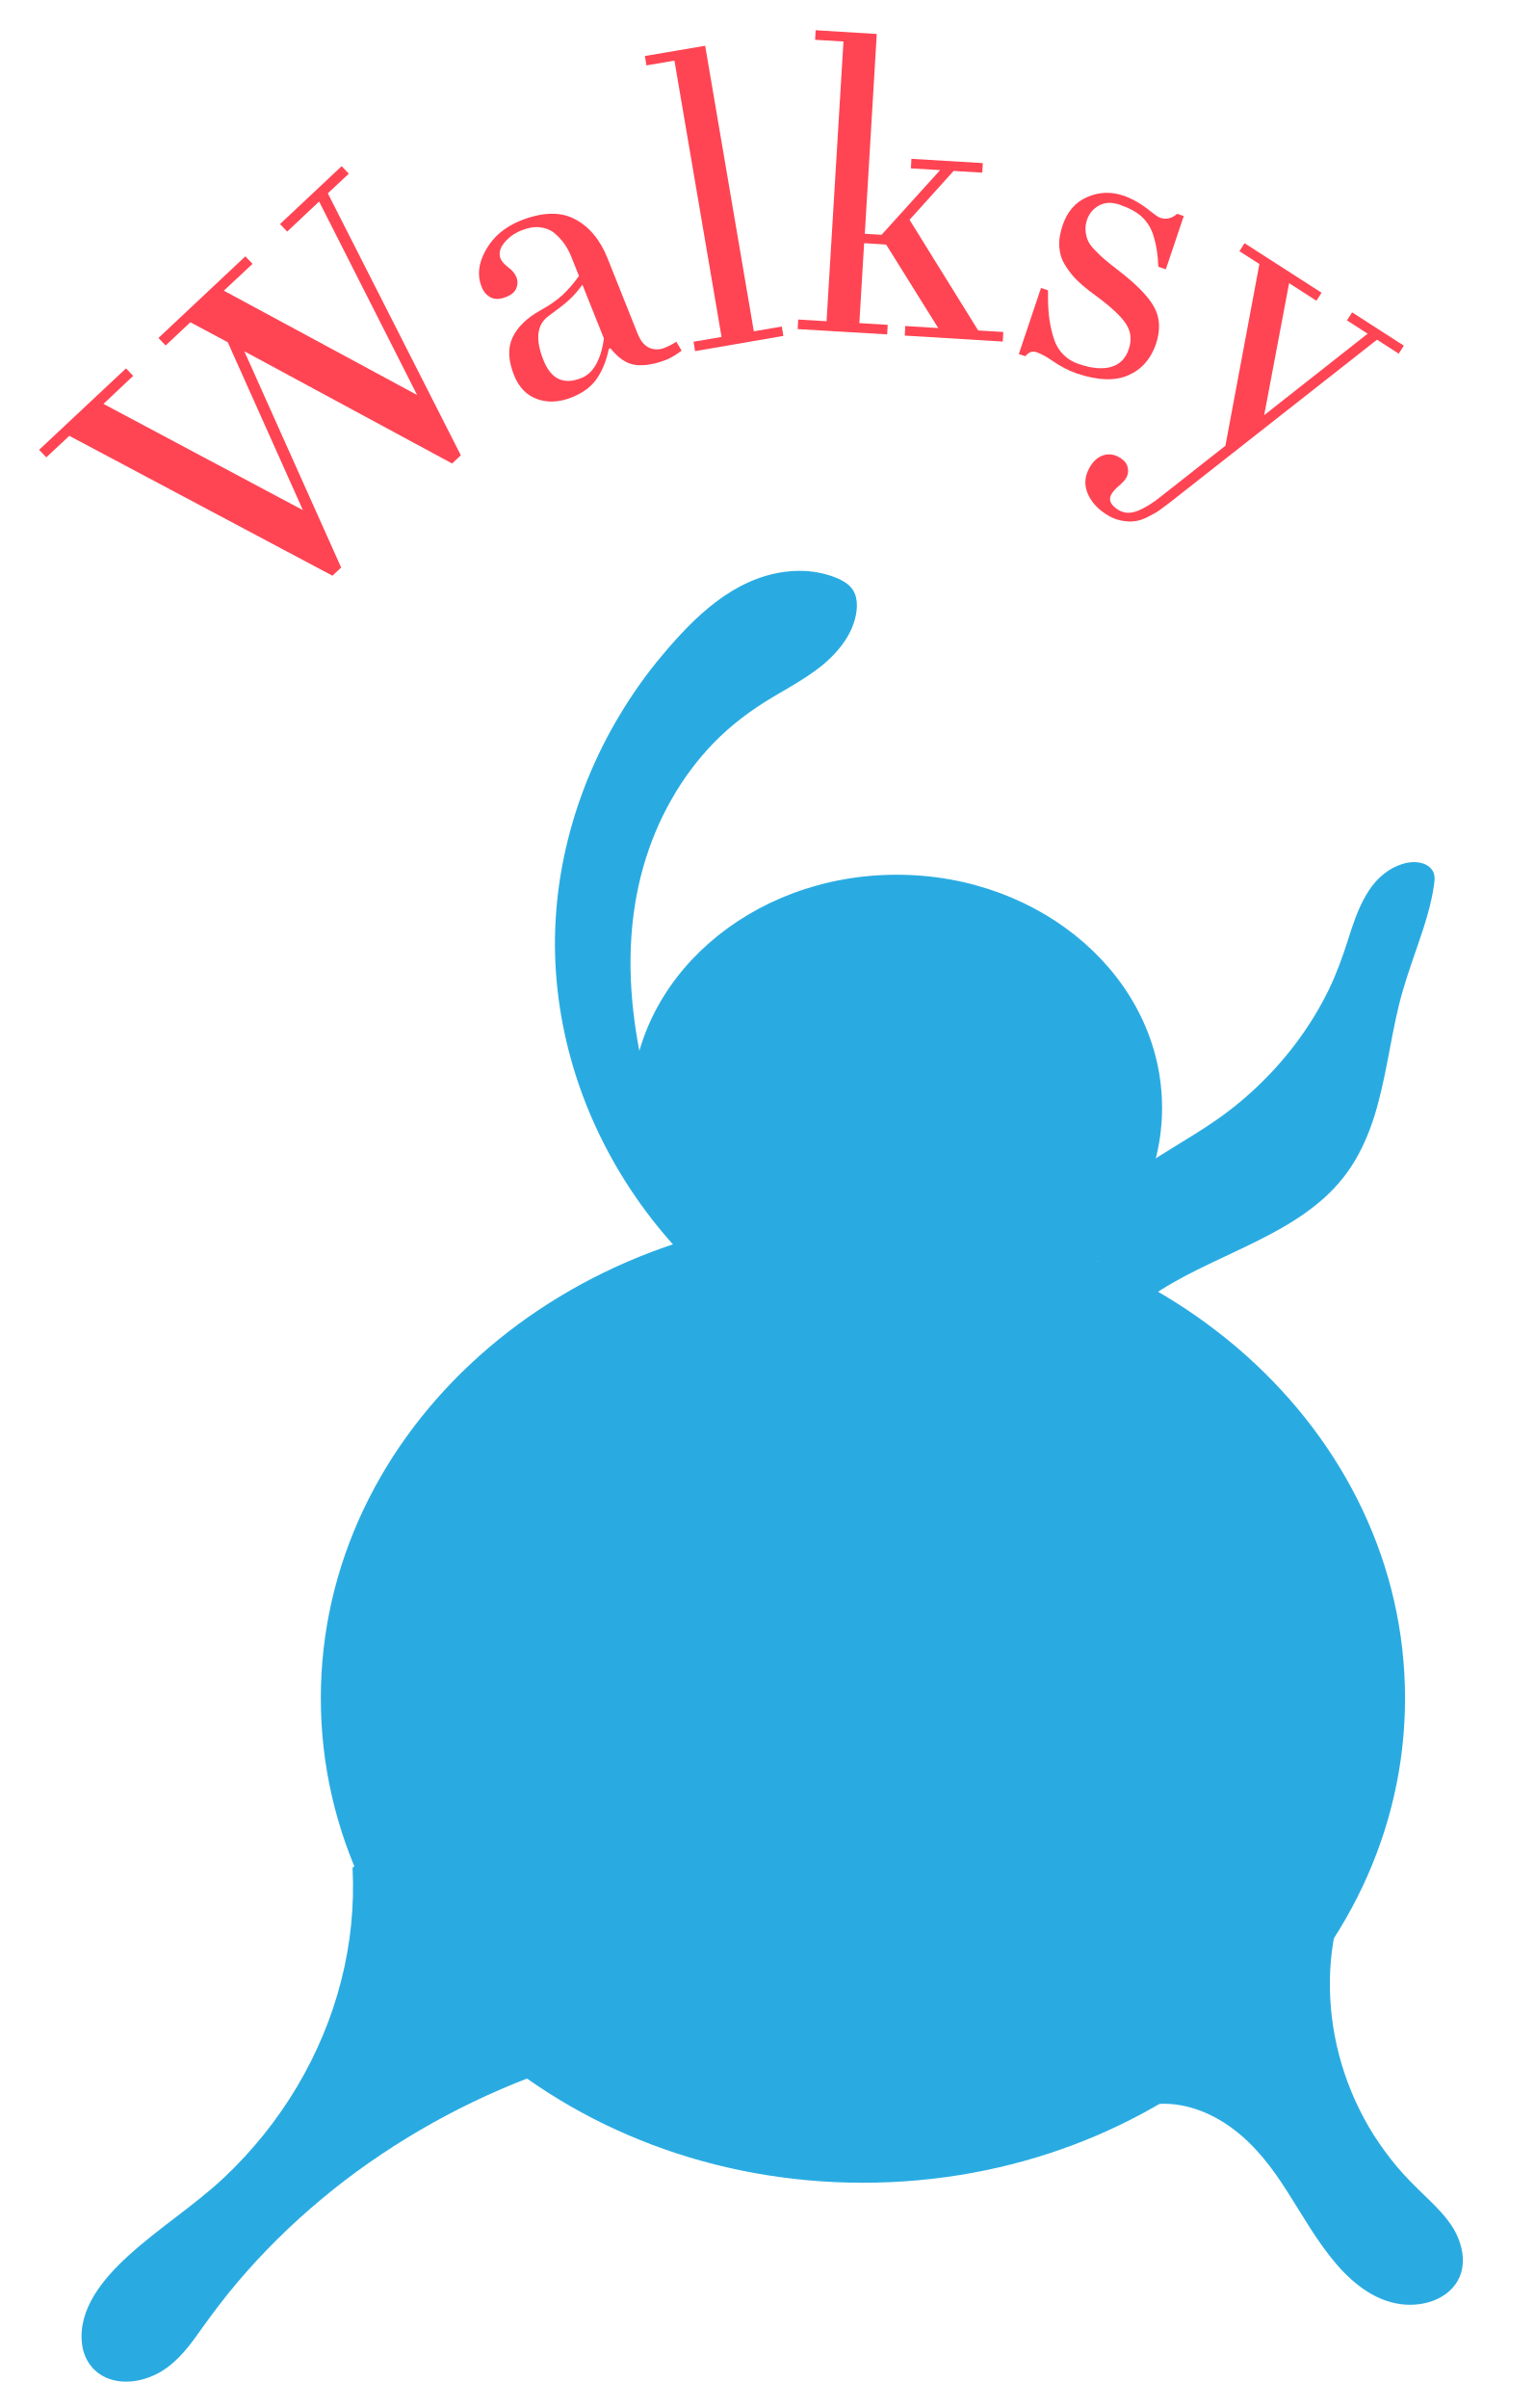
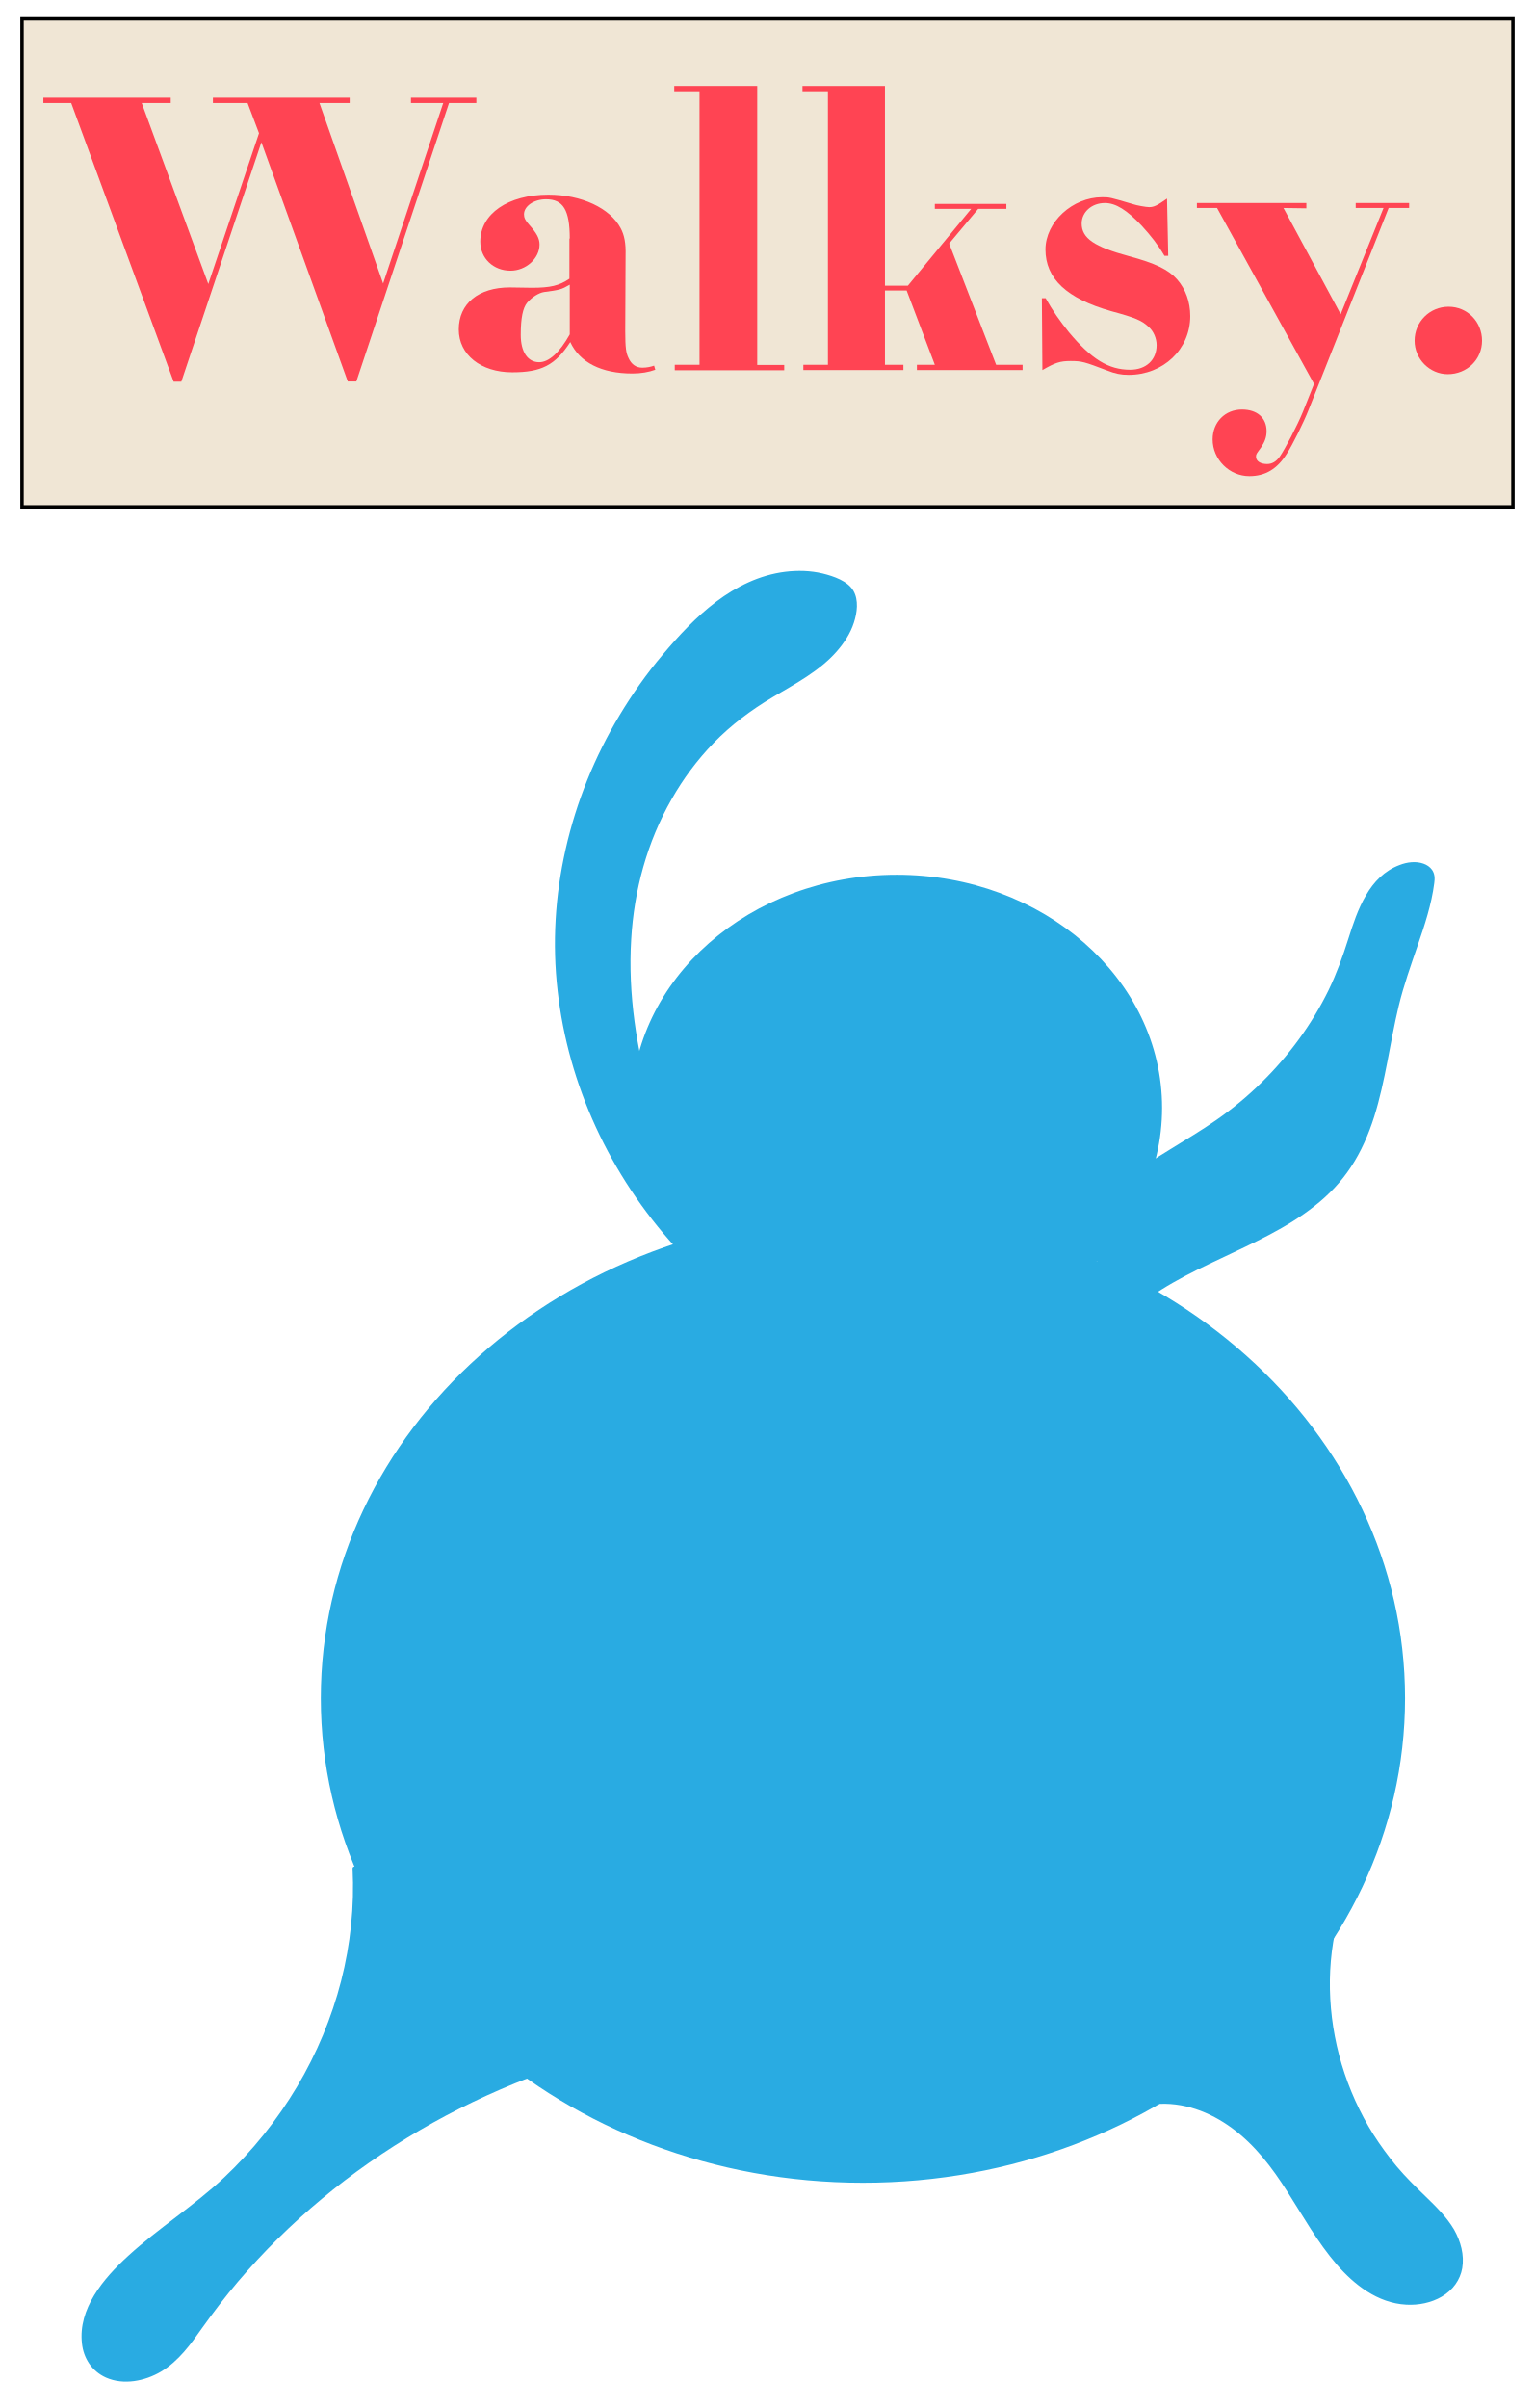
<svg xmlns="http://www.w3.org/2000/svg" xmlns:xlink="http://www.w3.org/1999/xlink" version="1.1" id="Layer_1" x="0px" y="0px" viewBox="0 0 899 1410" style="enable-background:new 0 0 899 1410;" xml:space="preserve">
  <style type="text/css">
- 	.st0{fill:#FF4453;}
- 	.st1{clip-path:url(#SVGID_2_);}
- 	.st2{clip-path:url(#SVGID_4_);fill:#29ABE2;}
- 	.st3{clip-path:url(#SVGID_4_);fill:none;stroke:#29ABE2;stroke-miterlimit:10;}
+ 	.st0{clip-path:url(#SVGID_2_);}
+ 	.st1{clip-path:url(#SVGID_4_);fill:#29ABE2;}
+ 	.st2{clip-path:url(#SVGID_6_);fill:none;stroke:#29ABE2;stroke-miterlimit:10;}
+ 	.st3{clip-path:url(#SVGID_8_);fill:#29ABE2;}
+ 	.st4{clip-path:url(#SVGID_10_);fill:none;stroke:#29ABE2;stroke-miterlimit:10;}
+ 	.st5{clip-path:url(#SVGID_12_);fill:#29ABE2;}
+ 	.st6{clip-path:url(#SVGID_14_);fill:#29ABE2;}
+ 	.st7{clip-path:url(#SVGID_16_);fill:#29ABE2;}
+ 	.st8{clip-path:url(#SVGID_18_);fill:#29ABE2;}
+ 	.st9{clip-path:url(#SVGID_20_);fill:#29ABE2;}
+ 	.st10{clip-path:url(#SVGID_22_);fill:#29ABE2;}
+ 	.st11{clip-path:url(#SVGID_24_);fill:#29ABE2;}
+ 	.st12{clip-path:url(#SVGID_26_);fill:#29ABE2;}
+ 	.st13{fill:#F0E6D5;stroke:#000000;stroke-width:2;stroke-miterlimit:10;}
+ 	.st14{fill:#FF4453;}
</style>
  <g>
-     <path class="st0" d="M27.1,267.8l-4.2-4.4l50.9-47.7l4.2,4.4l-17.4,16.4l116.8,62.2l-44-98.3l-21.9-11.7L97,202.3l-4.2-4.4   l50.9-47.8l4.2,4.4l-16.8,15.7l113.2,61.1L186.9,118l-18.7,17.6l-4.2-4.4l36.1-33.9l4.2,4.4l-12.3,11.5l77.9,153.4l-5.1,4.8   l-121.7-65.7l56.7,126.6l-5.1,4.8L40.6,255.2L27.1,267.8z" />
-     <path class="st0" d="M301.1,219.8c-3.5-8.7-3.8-16.1-0.9-22.2c2.9-6.1,8.3-11.4,16.2-15.8c5.4-3,9.8-6,13.1-9.1   c3.3-3.1,6.5-6.8,9.6-11.1l-4.6-11.5c-1.1-2.7-2.4-5.1-4-7.4c-1.6-2.2-3.5-4.3-5.8-6.2c-2.3-1.9-5.1-3-8.4-3.4   c-3.3-0.4-6.8,0.2-10.6,1.7c-4.4,1.7-7.8,4.2-10.4,7.4c-2.6,3.2-3.3,6.3-2.1,9.3c0.6,1.5,2.1,3.2,4.4,5c2.4,1.7,4,3.7,4.9,5.9   c0.8,2.1,0.8,4.2-0.1,6.4c-0.9,2.2-2.9,3.9-6,5.1c-3.5,1.4-6.4,1.5-8.9,0.3c-2.4-1.2-4.3-3.3-5.5-6.4c-2.6-6.6-1.8-13.8,2.6-21.5   c4.4-7.8,11.1-13.4,20.2-17.1c12.6-5,23.2-5.4,31.7-1c8.5,4.4,15,12.1,19.4,23.2l17.5,43.9c1.8,4.4,4.1,7.2,7,8.4   c2.9,1.2,5.9,1.2,9-0.1c2.2-0.9,4.4-2,6.7-3.5l3.1,5.2c-3.1,2.4-6,4.1-8.6,5.2c-7,2.8-13.1,3.8-18.3,3.2   c-5.2-0.6-10.1-3.9-14.8-9.8l-0.9,0.3c-1.4,6.8-3.7,12.6-6.9,17.3c-3.2,4.8-8.1,8.5-14.9,11.2c-7.3,2.9-14,3.2-20.1,1   C308.4,231.5,303.9,226.8,301.1,219.8z M318.3,210.9c4.4,11.1,11.8,14.6,22.1,10.5c3.8-1.5,6.8-4.4,9-8.6c2.2-4.2,3.6-9.1,4.3-14.6   l-12.6-31.5c-2.6,3.6-5.2,6.6-7.9,9c-2.6,2.4-6.6,5.5-12,9.4C314.4,190.1,313.4,198.7,318.3,210.9z" />
-     <path class="st0" d="M407.1,205.6l-0.9-5.5l16.4-2.8L395,35.5l-16.4,2.8l-0.9-5.5l35.3-6L441.5,194l16.4-2.8l0.9,5.5L407.1,205.6z" />
-     <path class="st0" d="M467.2,192.7l0.3-5.6l16.6,1L494,24.3l-16.6-1l0.3-5.6l35.8,2.2l-7,117l9.8,0.6l34.3-37.9l-17.1-1l0.3-5.6   l41.8,2.5l-0.3,5.6l-16.8-1l-25.8,28.6l40.2,64.8l14.7,0.9l-0.3,5.6l-57.4-3.5l0.3-5.6l19.3,1.2L519,143.2l-12.9-0.8l-2.8,46.8   l16.6,1l-0.3,5.6L467.2,192.7z" />
-     <path class="st0" d="M596.7,207.3l13-38.7l4.1,1.4c-0.1,5.6,0.1,10.4,0.5,14.4c0.4,4,1.2,8.1,2.4,12.3c1.2,4.2,3,7.7,5.6,10.4   c2.6,2.8,5.8,4.8,9.7,6.1c7.6,2.6,13.9,3.1,18.9,1.6c5-1.5,8.4-4.9,10.2-10.4c1.8-5.3,1.3-10.2-1.6-14.7c-2.9-4.5-8.8-10-17.9-16.7   c-4.3-3.1-7.8-6-10.5-8.6c-2.7-2.6-5.1-5.6-7.2-9c-2.1-3.3-3.2-6.9-3.5-10.8c-0.3-3.9,0.4-8.1,2-12.8c2.7-7.9,7.4-13.4,14.3-16.4   c6.9-3,13.9-3.3,21.1-0.9c5.4,1.8,10.7,4.9,16,9.2c2.7,2.1,4.5,3.4,5.6,3.8c3.6,1.2,7,0.4,10-2.3l3.9,1.3l-10.5,31.2l-4.4-1.5   c-0.2-6.9-1.2-13-2.8-18.1c-1.4-4.5-3.7-8.2-6.8-11.1c-3.1-2.9-7.6-5.3-13.5-7.3c-4.3-1.4-8.1-1.2-11.6,0.6c-3.4,1.9-5.7,4.6-7,8.2   c-0.8,2.4-1.1,4.6-0.9,6.7c0.2,2.1,0.6,4,1.4,5.7c0.7,1.7,2.1,3.6,4.1,5.6c2,2.1,3.9,3.9,5.8,5.5c1.9,1.6,4.6,3.8,8,6.4   c10.5,8.1,17.5,15.2,20.9,21.5c3.4,6.2,3.7,13.3,1.1,21.3c-3,8.9-8.4,15.1-16.2,18.5c-7.8,3.5-17.9,3.1-30.2-1   c-4.9-1.7-9.9-4.3-14.9-7.8c-3.3-2.3-6.3-3.8-8.8-4.7c-2.4-0.8-4.5,0-6.5,2.4L596.7,207.3z" />
-     <path class="st0" d="M638.9,272.5c2.1-3.2,4.7-5.2,7.9-6.1c3.2-0.8,6.4-0.2,9.6,1.9c2.3,1.5,3.7,3.3,4.1,5.6c0.5,2.2,0.1,4.3-1,6.1   c-0.8,1.3-2.2,2.8-4.2,4.5c-1.9,1.6-3.3,3.2-4.2,4.6c-2.1,3.3-0.9,6.4,3.6,9.3c3.4,2.2,7.2,2.4,11.4,0.8c4.2-1.6,8.9-4.5,14-8.6   l37.6-29.6l19.9-106.4l-11.7-7.5l3-4.7l45.1,29l-3,4.7l-16-10.3l-14.6,77.3l60.6-47.7l-12.1-7.8l3-4.7l30.3,19.5l-3,4.7l-12.7-8.2   l-121.3,95.3c-2.5,1.9-4.6,3.5-6.3,4.7c-1.7,1.2-4,2.4-6.7,3.8c-2.7,1.4-5.3,2.2-7.6,2.5c-2.3,0.3-5,0.2-8-0.4   c-3-0.6-6-1.8-8.8-3.7c-5.5-3.5-9.2-7.9-11.1-13C634.8,283,635.5,277.8,638.9,272.5z" />
-   </g>
-   <g>
    <g>
-       <defs>
-         <rect id="SVGID_1_" x="23" y="-163" width="947" height="1867" />
-       </defs>
-       <clipPath id="SVGID_2_">
-         <use xlink:href="#SVGID_1_" style="overflow:visible;" />
-       </clipPath>
-       <g class="st1">
+       <g>
        <defs>
-           <rect id="SVGID_3_" x="23" y="-163" width="947" height="1867" />
+           <rect id="SVGID_1_" x="23" y="-163" width="947" height="1867" />
        </defs>
-         <clipPath id="SVGID_4_">
-           <use xlink:href="#SVGID_3_" style="overflow:visible;" />
+         <clipPath id="SVGID_2_">
+           <use xlink:href="#SVGID_1_" style="overflow:visible;" />
        </clipPath>
-         <path class="st2" d="M680.1,648.7c0,75.1-69.4,136-154.9,136c-85.6,0-154.9-60.9-154.9-136c0-75.1,69.4-136,154.9-136     C610.7,512.7,680.1,573.6,680.1,648.7" />
-         <ellipse class="st3" cx="525.2" cy="648.7" rx="154.9" ry="136" />
-         <path class="st2" d="M822.4,994.4c0,156.4-141.9,283.2-317,283.2c-175.1,0-317-126.8-317-283.2s141.9-283.2,317-283.2     C680.5,711.2,822.4,838,822.4,994.4" />
-         <ellipse class="st3" cx="505.4" cy="994.4" rx="317" ry="283.2" />
-         <path class="st2" d="M633.8,724.3c11.6-31,48.2-46.7,77.1-66.3c37.3-25.3,65.2-61.8,78.2-102.4c6.2-19.3,12.4-42.9,33.5-49     c5.7-1.6,13.2-0.9,15.6,4c1.1,2.3,0.8,4.9,0.5,7.3c-3.4,21.9-13,42.6-18.9,64.1c-10.2,37.1-10.3,78.6-35.9,109     c-30.5,36.3-87.8,44.9-123.3,77.2" />
-         <path class="st2" d="M635.1,724.7c6.9-18.3,23.1-31.5,39.8-42.5c8.7-5.7,17.8-11.1,26.7-16.6c9.3-5.8,18.2-12,26.5-18.9     c17.2-14.3,31.9-31.2,43.3-49.8c5.7-9.2,10.5-18.8,14.5-28.7c3.7-9.2,6.3-18.7,9.6-28c3-8.3,6.7-16.8,13-23.6     c3-3.1,6.5-5.8,10.6-7.6c4.2-1.9,9.4-3,13.9-1.4c6.4,2.3,4.7,8.9,3.8,13.8c-1.1,6.1-2.7,12.1-4.5,18.1     c-3.6,12-8.2,23.8-11.9,35.8c-6.5,21.2-9.1,43-14.3,64.5c-5,20.5-12.8,40.7-28.7,56.5c-14.3,14.2-32.9,23.8-51.4,32.7     c-18.8,9-38.1,17.4-54.9,29.4c-4,2.9-7.9,5.9-11.5,9.2c-1.2,1,0.6,2.7,1.8,1.6c15.4-14,34.8-23.5,54-32.5     c18.9-9,38.4-17.7,54.6-30.6c8.3-6.5,15.5-14.1,21.1-22.6c6.1-9.2,10.4-19.2,13.7-29.5c6.7-21.3,9.2-43.4,14.4-65     c2.9-12,7.1-23.7,11.1-35.4c4.1-11.9,8.1-24,9.7-36.4c0.4-2.7,0.4-5.5-1.3-7.9c-1.2-1.7-3-2.9-5-3.6c-4.5-1.6-9.7-0.9-14,0.8     c-8.9,3.3-15.2,10-19.6,17.6c-4.8,8.1-7.7,17.1-10.5,25.9c-3.2,10.1-6.8,20.1-11.5,29.8c-9.7,19.8-23,38.1-39.2,54     c-8.1,8-17,15.4-26.5,22c-8.7,6.1-17.9,11.5-26.9,17.1c-17.4,10.7-35.4,22.2-46.5,38.9c-2.6,4-4.8,8.2-6.4,12.6     C632.1,725.4,634.5,726,635.1,724.7" />
-         <path class="st2" d="M380.5,646c-11.7-41.1-16.9-84.5-8.1-126.2c8.7-41.7,32.5-81.8,70.2-106.8c12.1-8,25.5-14.4,36.8-23.3     s20.7-21.1,21.1-34.7c0.1-3.4-0.5-6.9-2.6-9.7c-1.7-2.2-4.1-3.7-6.7-4.9c-15.3-7.5-34.5-6-50.3,0.6     c-15.8,6.6-28.7,17.9-40.1,29.9c-49.3,51.6-76.5,120.4-74.5,188.8s32.9,135.8,85.1,185" />
-         <path class="st2" d="M381.7,645.7c-8.8-31.2-14-63.6-12-95.9c1.7-28.4,9.2-56.6,23.7-81.9c6.7-11.8,14.9-22.9,24.6-32.9     c10.1-10.4,21.8-19.2,34.6-26.8c13.3-7.9,27.4-15.3,37.4-26.7c4.4-5,8.1-10.7,10.1-16.9c1.9-5.8,2.9-13.2-0.3-18.7     c-3.3-5.7-11.5-8.5-18-10.1c-7.1-1.7-14.6-1.9-21.9-1c-15.2,1.9-28.7,8.7-40.4,17.5c-11.9,9-22,19.9-31.4,31.1     c-9.4,11.1-17.7,22.9-25.1,35.2c-14.8,24.6-25.5,51.2-31.7,78.6c-6.2,27.3-7.9,55.3-4.7,83c3.1,27.4,10.7,54.4,22.4,79.8     c11.7,25.4,27.4,49.2,46.7,70.4c4.7,5.2,9.7,10.2,14.8,15.1c1.1,1.1,2.9-0.6,1.8-1.6c-20.8-19.6-38.2-42.1-51.7-66.4     c-13.5-24.3-23.2-50.4-28.4-77.2c-5.3-27-6.1-54.7-2.2-81.9c3.9-27.5,12.3-54.5,24.8-79.7c12.5-25.1,29-48.7,49.2-69.3     c10.2-10.4,21.7-20.2,35.6-26.5c13.6-6.2,30-8.5,44.7-4c3.7,1.2,7.7,2.7,10.6,5.1c3.3,2.7,4.4,6.4,4.4,10.4     c0,6.7-2.4,13.2-6.1,18.9c-8,12.5-21.1,20.8-34.2,28.4c-12.7,7.5-25,15.1-35.7,24.8c-9.9,9-18.5,19.1-25.8,30     c-15.2,22.7-24.5,48.4-28.4,74.7c-4.6,30.8-2.1,62.2,4.5,92.6c1.6,7.5,3.5,15,5.6,22.5C379.7,647.8,382.1,647.2,381.7,645.7" />
-         <path class="st2" d="M207.8,1094.1c3.7,71.2-28.9,143.3-86.6,191.5c-21.5,18-46.7,33.1-62.7,55.3c-11.1,15.4-15,39.8,2.2,49.4     c10.7,5.9,25.1,2.9,35.1-4c10-6.9,16.6-17,23.4-26.5c49-68.3,122.6-121.7,206.6-150.1" />
-         <path class="st2" d="M206.5,1094.1c1.1,22.1-1.2,44.3-6.7,65.8c-5.5,21.5-14.2,42.4-25.8,61.9c-11.6,19.5-26,37.5-42.9,53.4     c-17.5,16.4-38.3,29.5-56,45.7c-14.8,13.5-29.4,31.1-27.1,51.3c0.9,8.4,5.6,16.2,14.1,20c10.4,4.6,22.9,2,32.2-3.5     c10.5-6.3,17.5-16.2,24.2-25.7c6.6-9.2,13.5-18.3,20.9-27c14.8-17.4,31.2-33.6,49-48.4c17.8-14.9,37.1-28.3,57.4-40.2     c20.3-11.9,41.8-22.2,64.1-30.8c5.4-2.1,10.9-4,16.3-5.9c1.5-0.5,0.9-2.7-0.7-2.2c-22.4,7.6-44.1,16.9-64.7,27.8     c-20.5,10.8-40,23.3-58.3,37c-18.4,13.9-35.6,29.2-51.2,45.7c-7.7,8.2-15.1,16.6-22,25.3c-7.2,9-13.4,18.6-20.6,27.6     c-7.2,9.1-16.4,17.3-28.8,19.7c-10.5,2-21.6-1.4-26.7-10.4c-4.3-7.7-3.5-17.2-1-25.2c3.1-9.7,9.3-18,16.5-25.7     c16.4-17.4,37.3-30.4,55.5-45.9c17.4-14.8,32.4-31.9,44.8-50.4c12.5-18.7,22.3-38.8,29.1-59.8c6.7-20.8,10.5-42.4,11-64.1     c0.1-5.4,0-10.7-0.2-16.1C208.9,1092.6,206.4,1092.6,206.5,1094.1" />
-         <path class="st2" d="M676.3,1230.9c26.4-2.7,50.7,14.2,66.3,33.8c15.6,19.6,25.6,42.6,42.3,61.4c8.5,9.5,19.1,18.1,32.1,21.1     c13,3,28.7-0.9,35.3-11.5c5.9-9.4,3.5-21.5-2.4-30.9c-5.9-9.4-14.8-16.8-22.8-24.8c-45.1-44.9-61.1-112.3-40.5-170.1" />
-         <path class="st2" d="M676.3,1232.1c16.6-1.6,32.4,4.6,45.1,13.9c13.8,10.1,23.7,23.4,32.5,37.2c9.3,14.5,17.6,29.6,29.1,42.9     c10,11.5,23.7,22.5,40.6,23.4c7.2,0.4,14.7-1.1,20.8-4.7c6.5-3.8,10.8-9.8,12-16.7c1.3-7.7-0.9-15.7-4.8-22.6     c-4.3-7.3-10.6-13.5-16.8-19.5c-5.9-5.7-11.7-11.4-16.9-17.6c-4.9-5.9-9.4-12.1-13.5-18.5c-8.1-12.9-14.3-26.8-18.6-41.1     c-4.3-14.4-6.6-29.2-6.9-44c-0.3-14.8,1.5-29.6,5.5-43.9c1-3.5,2.1-7.1,3.3-10.5c0.5-1.4-1.9-2-2.4-0.6c-5,14-7.8,28.6-8.7,43.2     c-0.8,14.7,0.4,29.5,3.5,43.9c3.1,14.4,8.2,28.5,15,41.8c6.8,13.3,15.5,25.8,25.9,37.1c5.7,6.1,12,11.7,17.8,17.7     c5.9,6.1,11.4,12.8,13.9,20.8c2.4,7.3,2.3,15.6-2.4,22.2c-4,5.6-10.7,8.9-17.7,10.2c-16.4,3.1-31.4-5.6-42.2-16.1     c-12.4-12.1-21.1-27-30-41.4c-8.6-13.9-17.7-27.9-30.4-39.1c-11.5-10.2-26-18.4-42.2-20.1c-3.9-0.4-7.8-0.4-11.7,0     C674.7,1229.9,674.7,1232.2,676.3,1232.1" />
+         <g class="st0">
+           <g>
+             <defs>
+               <rect id="SVGID_3_" x="23" y="-163" width="947" height="1867" />
+             </defs>
+             <clipPath id="SVGID_4_">
+               <use xlink:href="#SVGID_3_" style="overflow:visible;" />
+             </clipPath>
+             <path class="st1" d="M680.1,648.7c0,75.1-69.4,136-154.9,136c-85.6,0-154.9-60.9-154.9-136s69.4-136,154.9-136       S680.1,573.6,680.1,648.7" />
+           </g>
+           <g>
+             <defs>
+               <rect id="SVGID_5_" x="23" y="-163" width="947" height="1867" />
+             </defs>
+             <clipPath id="SVGID_6_">
+               <use xlink:href="#SVGID_5_" style="overflow:visible;" />
+             </clipPath>
+             <ellipse class="st2" cx="525.2" cy="648.7" rx="154.9" ry="136" />
+           </g>
+           <g>
+             <defs>
+               <rect id="SVGID_7_" x="23" y="-163" width="947" height="1867" />
+             </defs>
+             <clipPath id="SVGID_8_">
+               <use xlink:href="#SVGID_7_" style="overflow:visible;" />
+             </clipPath>
+             <path class="st3" d="M822.4,994.4c0,156.4-141.9,283.2-317,283.2s-317-126.8-317-283.2s141.9-283.2,317-283.2       C680.5,711.2,822.4,838,822.4,994.4" />
+           </g>
+           <g>
+             <defs>
+               <rect id="SVGID_9_" x="23" y="-163" width="947" height="1867" />
+             </defs>
+             <clipPath id="SVGID_10_">
+               <use xlink:href="#SVGID_9_" style="overflow:visible;" />
+             </clipPath>
+             <ellipse class="st4" cx="505.4" cy="994.4" rx="317" ry="283.2" />
+           </g>
+           <g>
+             <defs>
+               <rect id="SVGID_11_" x="23" y="-163" width="947" height="1867" />
+             </defs>
+             <clipPath id="SVGID_12_">
+               <use xlink:href="#SVGID_11_" style="overflow:visible;" />
+             </clipPath>
+             <path class="st5" d="M633.8,724.3c11.6-31,48.2-46.7,77.1-66.3c37.3-25.3,65.2-61.8,78.2-102.4c6.2-19.3,12.4-42.9,33.5-49       c5.7-1.6,13.2-0.9,15.6,4c1.1,2.3,0.8,4.9,0.5,7.3c-3.4,21.9-13,42.6-18.9,64.1c-10.2,37.1-10.3,78.6-35.9,109       c-30.5,36.3-87.8,44.9-123.3,77.2" />
+           </g>
+           <g>
+             <defs>
+               <rect id="SVGID_13_" x="23" y="-163" width="947" height="1867" />
+             </defs>
+             <clipPath id="SVGID_14_">
+               <use xlink:href="#SVGID_13_" style="overflow:visible;" />
+             </clipPath>
+             <path class="st6" d="M635.1,724.7c6.9-18.3,23.1-31.5,39.8-42.5c8.7-5.7,17.8-11.1,26.7-16.6c9.3-5.8,18.2-12,26.5-18.9       c17.2-14.3,31.9-31.2,43.3-49.8c5.7-9.2,10.5-18.8,14.5-28.7c3.7-9.2,6.3-18.7,9.6-28c3-8.3,6.7-16.8,13-23.6       c3-3.1,6.5-5.8,10.6-7.6c4.2-1.9,9.4-3,13.9-1.4c6.4,2.3,4.7,8.9,3.8,13.8c-1.1,6.1-2.7,12.1-4.5,18.1       c-3.6,12-8.2,23.8-11.9,35.8c-6.5,21.2-9.1,43-14.3,64.5c-5,20.5-12.8,40.7-28.7,56.5c-14.3,14.2-32.9,23.8-51.4,32.7       c-18.8,9-38.1,17.4-54.9,29.4c-4,2.9-7.9,5.9-11.5,9.2c-1.2,1,0.6,2.7,1.8,1.6c15.4-14,34.8-23.5,54-32.5       c18.9-9,38.4-17.7,54.6-30.6c8.3-6.5,15.5-14.1,21.1-22.6c6.1-9.2,10.4-19.2,13.7-29.5c6.7-21.3,9.2-43.4,14.4-65       c2.9-12,7.1-23.7,11.1-35.4c4.1-11.9,8.1-24,9.7-36.4c0.4-2.7,0.4-5.5-1.3-7.9c-1.2-1.7-3-2.9-5-3.6c-4.5-1.6-9.7-0.9-14,0.8       c-8.9,3.3-15.2,10-19.6,17.6c-4.8,8.1-7.7,17.1-10.5,25.9c-3.2,10.1-6.8,20.1-11.5,29.8c-9.7,19.8-23,38.1-39.2,54       c-8.1,8-17,15.4-26.5,22c-8.7,6.1-17.9,11.5-26.9,17.1c-17.4,10.7-35.4,22.2-46.5,38.9c-2.6,4-4.8,8.2-6.4,12.6       C632.1,725.4,634.5,726,635.1,724.7" />
+           </g>
+           <g>
+             <defs>
+               <rect id="SVGID_15_" x="23" y="-163" width="947" height="1867" />
+             </defs>
+             <clipPath id="SVGID_16_">
+               <use xlink:href="#SVGID_15_" style="overflow:visible;" />
+             </clipPath>
+             <path class="st7" d="M380.5,646c-11.7-41.1-16.9-84.5-8.1-126.2c8.7-41.7,32.5-81.8,70.2-106.8c12.1-8,25.5-14.4,36.8-23.3       s20.7-21.1,21.1-34.7c0.1-3.4-0.5-6.9-2.6-9.7c-1.7-2.2-4.1-3.7-6.7-4.9c-15.3-7.5-34.5-6-50.3,0.6s-28.7,17.9-40.1,29.9       c-49.3,51.6-76.5,120.4-74.5,188.8s32.9,135.8,85.1,185" />
+           </g>
+           <g>
+             <defs>
+               <rect id="SVGID_17_" x="23" y="-163" width="947" height="1867" />
+             </defs>
+             <clipPath id="SVGID_18_">
+               <use xlink:href="#SVGID_17_" style="overflow:visible;" />
+             </clipPath>
+             <path class="st8" d="M381.7,645.7c-8.8-31.2-14-63.6-12-95.9c1.7-28.4,9.2-56.6,23.7-81.9c6.7-11.8,14.9-22.9,24.6-32.9       c10.1-10.4,21.8-19.2,34.6-26.8c13.3-7.9,27.4-15.3,37.4-26.7c4.4-5,8.1-10.7,10.1-16.9c1.9-5.8,2.9-13.2-0.3-18.7       c-3.3-5.7-11.5-8.5-18-10.1c-7.1-1.7-14.6-1.9-21.9-1c-15.2,1.9-28.7,8.7-40.4,17.5c-11.9,9-22,19.9-31.4,31.1       c-9.4,11.1-17.7,22.9-25.1,35.2c-14.8,24.6-25.5,51.2-31.7,78.6c-6.2,27.3-7.9,55.3-4.7,83c3.1,27.4,10.7,54.4,22.4,79.8       c11.7,25.4,27.4,49.2,46.7,70.4c4.7,5.2,9.7,10.2,14.8,15.1c1.1,1.1,2.9-0.6,1.8-1.6c-20.8-19.6-38.2-42.1-51.7-66.4       c-13.5-24.3-23.2-50.4-28.4-77.2c-5.3-27-6.1-54.7-2.2-81.9c3.9-27.5,12.3-54.5,24.8-79.7c12.5-25.1,29-48.7,49.2-69.3       c10.2-10.4,21.7-20.2,35.6-26.5c13.6-6.2,30-8.5,44.7-4c3.7,1.2,7.7,2.7,10.6,5.1c3.3,2.7,4.4,6.4,4.4,10.4       c0,6.7-2.4,13.2-6.1,18.9c-8,12.5-21.1,20.8-34.2,28.4c-12.7,7.5-25,15.1-35.7,24.8c-9.9,9-18.5,19.1-25.8,30       c-15.2,22.7-24.5,48.4-28.4,74.7c-4.6,30.8-2.1,62.2,4.5,92.6c1.6,7.5,3.5,15,5.6,22.5C379.7,647.8,382.1,647.2,381.7,645.7" />
+           </g>
+           <g>
+             <defs>
+               <rect id="SVGID_19_" x="23" y="-163" width="947" height="1867" />
+             </defs>
+             <clipPath id="SVGID_20_">
+               <use xlink:href="#SVGID_19_" style="overflow:visible;" />
+             </clipPath>
+             <path class="st9" d="M207.8,1094.1c3.7,71.2-28.9,143.3-86.6,191.5c-21.5,18-46.7,33.1-62.7,55.3c-11.1,15.4-15,39.8,2.2,49.4       c10.7,5.9,25.1,2.9,35.1-4s16.6-17,23.4-26.5c49-68.3,122.6-121.7,206.6-150.1" />
+           </g>
+           <g>
+             <defs>
+               <rect id="SVGID_21_" x="23" y="-163" width="947" height="1867" />
+             </defs>
+             <clipPath id="SVGID_22_">
+               <use xlink:href="#SVGID_21_" style="overflow:visible;" />
+             </clipPath>
+             <path class="st10" d="M206.5,1094.1c1.1,22.1-1.2,44.3-6.7,65.8s-14.2,42.4-25.8,61.9s-26,37.5-42.9,53.4       c-17.5,16.4-38.3,29.5-56,45.7c-14.8,13.5-29.4,31.1-27.1,51.3c0.9,8.4,5.6,16.2,14.1,20c10.4,4.6,22.9,2,32.2-3.5       c10.5-6.3,17.5-16.2,24.2-25.7c6.6-9.2,13.5-18.3,20.9-27c14.8-17.4,31.2-33.6,49-48.4c17.8-14.9,37.1-28.3,57.4-40.2       c20.3-11.9,41.8-22.2,64.1-30.8c5.4-2.1,10.9-4,16.3-5.9c1.5-0.5,0.9-2.7-0.7-2.2c-22.4,7.6-44.1,16.9-64.7,27.8       c-20.5,10.8-40,23.3-58.3,37c-18.4,13.9-35.6,29.2-51.2,45.7c-7.7,8.2-15.1,16.6-22,25.3c-7.2,9-13.4,18.6-20.6,27.6       c-7.2,9.1-16.4,17.3-28.8,19.7c-10.5,2-21.6-1.4-26.7-10.4c-4.3-7.7-3.5-17.2-1-25.2c3.1-9.7,9.3-18,16.5-25.7       c16.4-17.4,37.3-30.4,55.5-45.9c17.4-14.8,32.4-31.9,44.8-50.4c12.5-18.7,22.3-38.8,29.1-59.8c6.7-20.8,10.5-42.4,11-64.1       c0.1-5.4,0-10.7-0.2-16.1C208.9,1092.6,206.4,1092.6,206.5,1094.1" />
+           </g>
+           <g>
+             <defs>
+               <rect id="SVGID_23_" x="23" y="-163" width="947" height="1867" />
+             </defs>
+             <clipPath id="SVGID_24_">
+               <use xlink:href="#SVGID_23_" style="overflow:visible;" />
+             </clipPath>
+             <path class="st11" d="M676.3,1230.9c26.4-2.7,50.7,14.2,66.3,33.8c15.6,19.6,25.6,42.6,42.3,61.4c8.5,9.5,19.1,18.1,32.1,21.1       s28.7-0.9,35.3-11.5c5.9-9.4,3.5-21.5-2.4-30.9s-14.8-16.8-22.8-24.8c-45.1-44.9-61.1-112.3-40.5-170.1" />
+           </g>
+           <g>
+             <defs>
+               <rect id="SVGID_25_" x="23" y="-163" width="947" height="1867" />
+             </defs>
+             <clipPath id="SVGID_26_">
+               <use xlink:href="#SVGID_25_" style="overflow:visible;" />
+             </clipPath>
+             <path class="st12" d="M676.3,1232.1c16.6-1.6,32.4,4.6,45.1,13.9c13.8,10.1,23.7,23.4,32.5,37.2c9.3,14.5,17.6,29.6,29.1,42.9       c10,11.5,23.7,22.5,40.6,23.4c7.2,0.4,14.7-1.1,20.8-4.7c6.5-3.8,10.8-9.8,12-16.7c1.3-7.7-0.9-15.7-4.8-22.6       c-4.3-7.3-10.6-13.5-16.8-19.5c-5.9-5.7-11.7-11.4-16.9-17.6c-4.9-5.9-9.4-12.1-13.5-18.5c-8.1-12.9-14.3-26.8-18.6-41.1       c-4.3-14.4-6.6-29.2-6.9-44c-0.3-14.8,1.5-29.6,5.5-43.9c1-3.5,2.1-7.1,3.3-10.5c0.5-1.4-1.9-2-2.4-0.6       c-5,14-7.8,28.6-8.7,43.2c-0.8,14.7,0.4,29.5,3.5,43.9s8.2,28.5,15,41.8s15.5,25.8,25.9,37.1c5.7,6.1,12,11.7,17.8,17.7       c5.9,6.1,11.4,12.8,13.9,20.8c2.4,7.3,2.3,15.6-2.4,22.2c-4,5.6-10.7,8.9-17.7,10.2c-16.4,3.1-31.4-5.6-42.2-16.1       c-12.4-12.1-21.1-27-30-41.4c-8.6-13.9-17.7-27.9-30.4-39.1c-11.5-10.2-26-18.4-42.2-20.1c-3.9-0.4-7.8-0.4-11.7,0       C674.7,1229.9,674.7,1232.2,676.3,1232.1" />
+           </g>
+         </g>
      </g>
    </g>
  </g>
+   <rect x="12.9" y="11" class="st13" width="873.2" height="285.8" />
+   <g>
+     <path class="st14" d="M41.7,60.3H25.4v-3.1H100v3.1H83l39,106L151.7,78L145,60.3h-20.3v-3.1h80.1v3.1h-17.7L224.4,166l35.2-105.7   h-18.9v-3.1h38.3v3.1h-16l-54.3,163.1h-5L153.1,83.3l-46.9,140.2h-4.5L41.7,60.3z" />
+     <path class="st14" d="M333.7,139.7c0-16.7-3.8-23-13.9-23c-7.2,0-12.9,4.1-12.9,8.8c0,1.9,0.7,3.6,3.1,6.2c4.3,4.8,6,7.9,6,11.5   c0,8.1-7.9,15.3-17,15.3c-10,0-17.7-7.2-17.7-17c0-16.3,16.3-27.5,39.9-27.5c19.4,0,36.1,7.9,42.3,19.6c2.2,4.1,3.1,8.8,2.9,16   l-0.2,44.2c0,10,0.5,12.9,1.9,15.8c1.7,3.8,4.5,5.7,8.1,5.7c2.6,0,5-0.5,6.9-1.2l0.7,2.4c-3.8,1.4-8.4,2.2-13.4,2.2   c-18.2,0-30.9-6.5-36.4-18.4c-8.8,13.6-17,17.7-34,17.7c-18.4,0-31.3-10.3-31.3-25.1c0-15.1,11.5-24.6,29.9-24.6l12.9,0.2   c10.8,0,16-1.2,22-5.3V139.7z M333.7,166.7c-5,2.9-6,3.1-15.1,4.3c-3.1,0.5-7.2,3.1-9.8,6.2c-2.6,3.1-3.8,9.1-3.8,18.9   c0,10,4.1,16,10.8,16c5.7,0,12-5.7,17.9-16.3V166.7z" />
+     <path class="st14" d="M395.1,213.6h14.6V53.4h-14.8v-3.1h48.6v163.4h15.8v3.1h-64.1V213.6z" />
+     <path class="st14" d="M470.5,213.6h14.4V53.4H470v-3.1h48.3v117h13.4l37.1-45h-21.3v-2.9h41.9v2.9h-16.5l-17,20.3l27.5,71h15.5v3.1   H537v-3.1h10.5L531,170.1h-12.7v43.5h10.8v3.1h-58.6L470.5,213.6L470.5,213.6z" />
+     <path class="st14" d="M610.2,174.6h2.2c4.1,7.4,8.4,13.4,13.6,19.9c13.2,15.8,23.2,22,35.9,22c9.3,0,15.5-5.7,15.5-14.4   c0-4.1-1.9-8.4-4.8-10.8c-3.8-3.6-7.7-5.3-21.8-9.1c-26.1-7.4-38.5-19.1-38.5-36.1c0-16,15.8-30.6,33.2-30.6c4.3,0,4.3,0,18.2,4.1   c1.9,0.7,7.7,1.7,9.3,1.7c2.9,0,4.8-1,10.5-5l0.7,33.5h-2.2c-3.8-6.5-7.9-11.7-13.4-17.7c-8.6-9.1-15.1-13.2-21.5-13.2   c-7.7,0-13.6,5.3-13.6,12c0,8.6,7.4,13.6,27.7,19.1c15.3,4.1,23.2,7.9,28.2,13.6c5,5.7,7.7,13.2,7.7,21.5   c0,19.4-15.8,34.4-36.1,34.4c-4.5,0-7.9-0.7-12.7-2.6c-13.2-5-14.6-5.5-21.3-5.5c-6.2,0-9.1,1-16.5,5.3L610.2,174.6z" />
+     <path class="st14" d="M712.8,121.8H701v-2.9h64.1v3.1l-13.4-0.2l33.5,62.2l25.1-62.2h-16.3v-2.9h31.3v2.9h-12l-46.9,118.2   c-2.9,7.4-9.3,20.3-12.7,25.6c-5.7,9.1-12.7,13.2-22,13.2c-11.7,0-21.5-9.8-21.5-21.5c0-10,7.2-17.5,17.2-17.5   c8.8,0,14.4,4.8,14.4,12.7c0,3.3-1,6.2-3.3,9.6c-2.6,3.6-2.9,3.8-2.9,5.3c0,2.6,2.6,4.3,6.5,4.3c2.9,0,5.3-1.4,7.4-4.3   c2.9-4.1,10.3-18.2,13.6-26.3l6.5-16.3L712.8,121.8z" />
+     <path class="st14" d="M868,199.5c0,11-8.8,19.6-20.1,19.6c-10.5,0-19.4-8.8-19.4-19.6c0-11,8.8-19.9,19.9-19.9S868,188.5,868,199.5   z" />
+   </g>
</svg>
